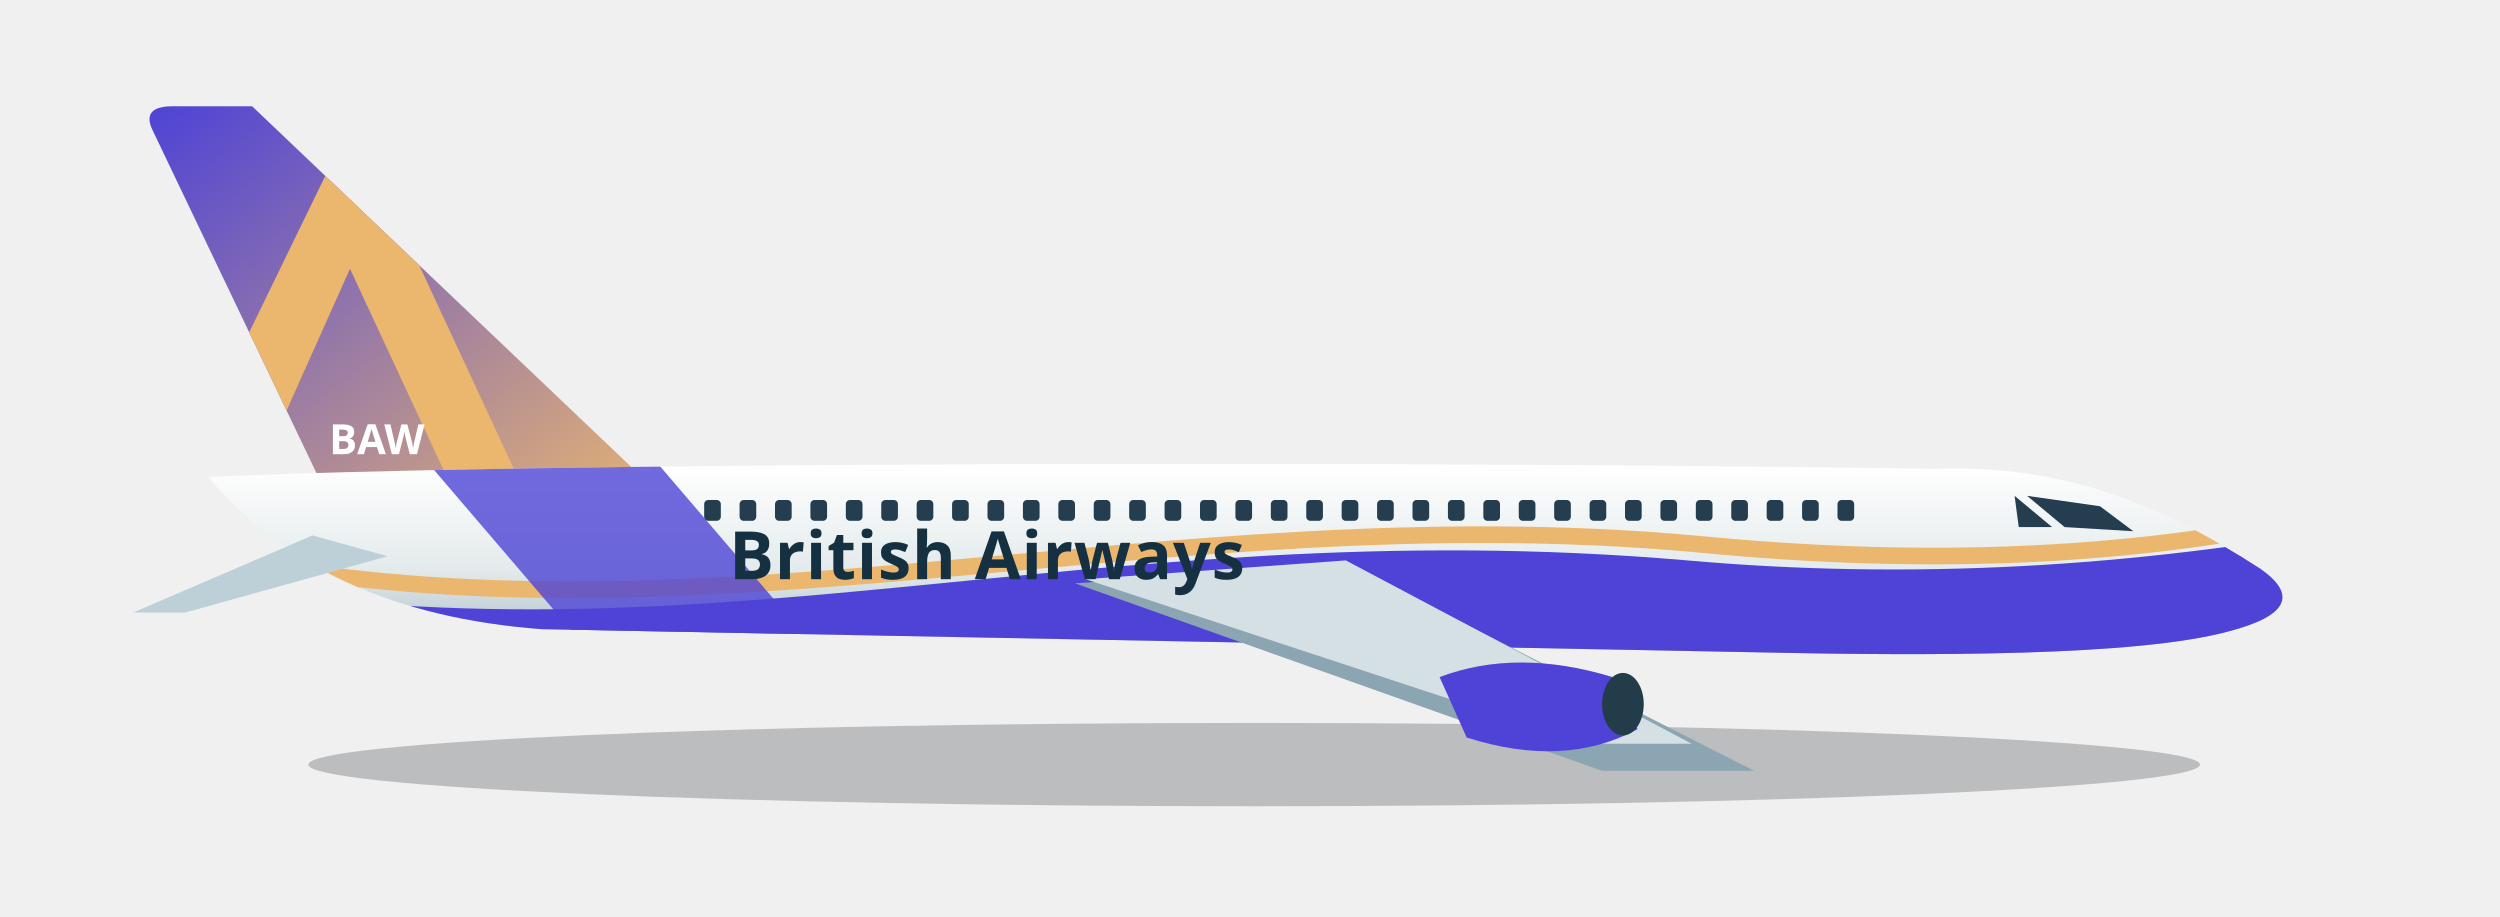
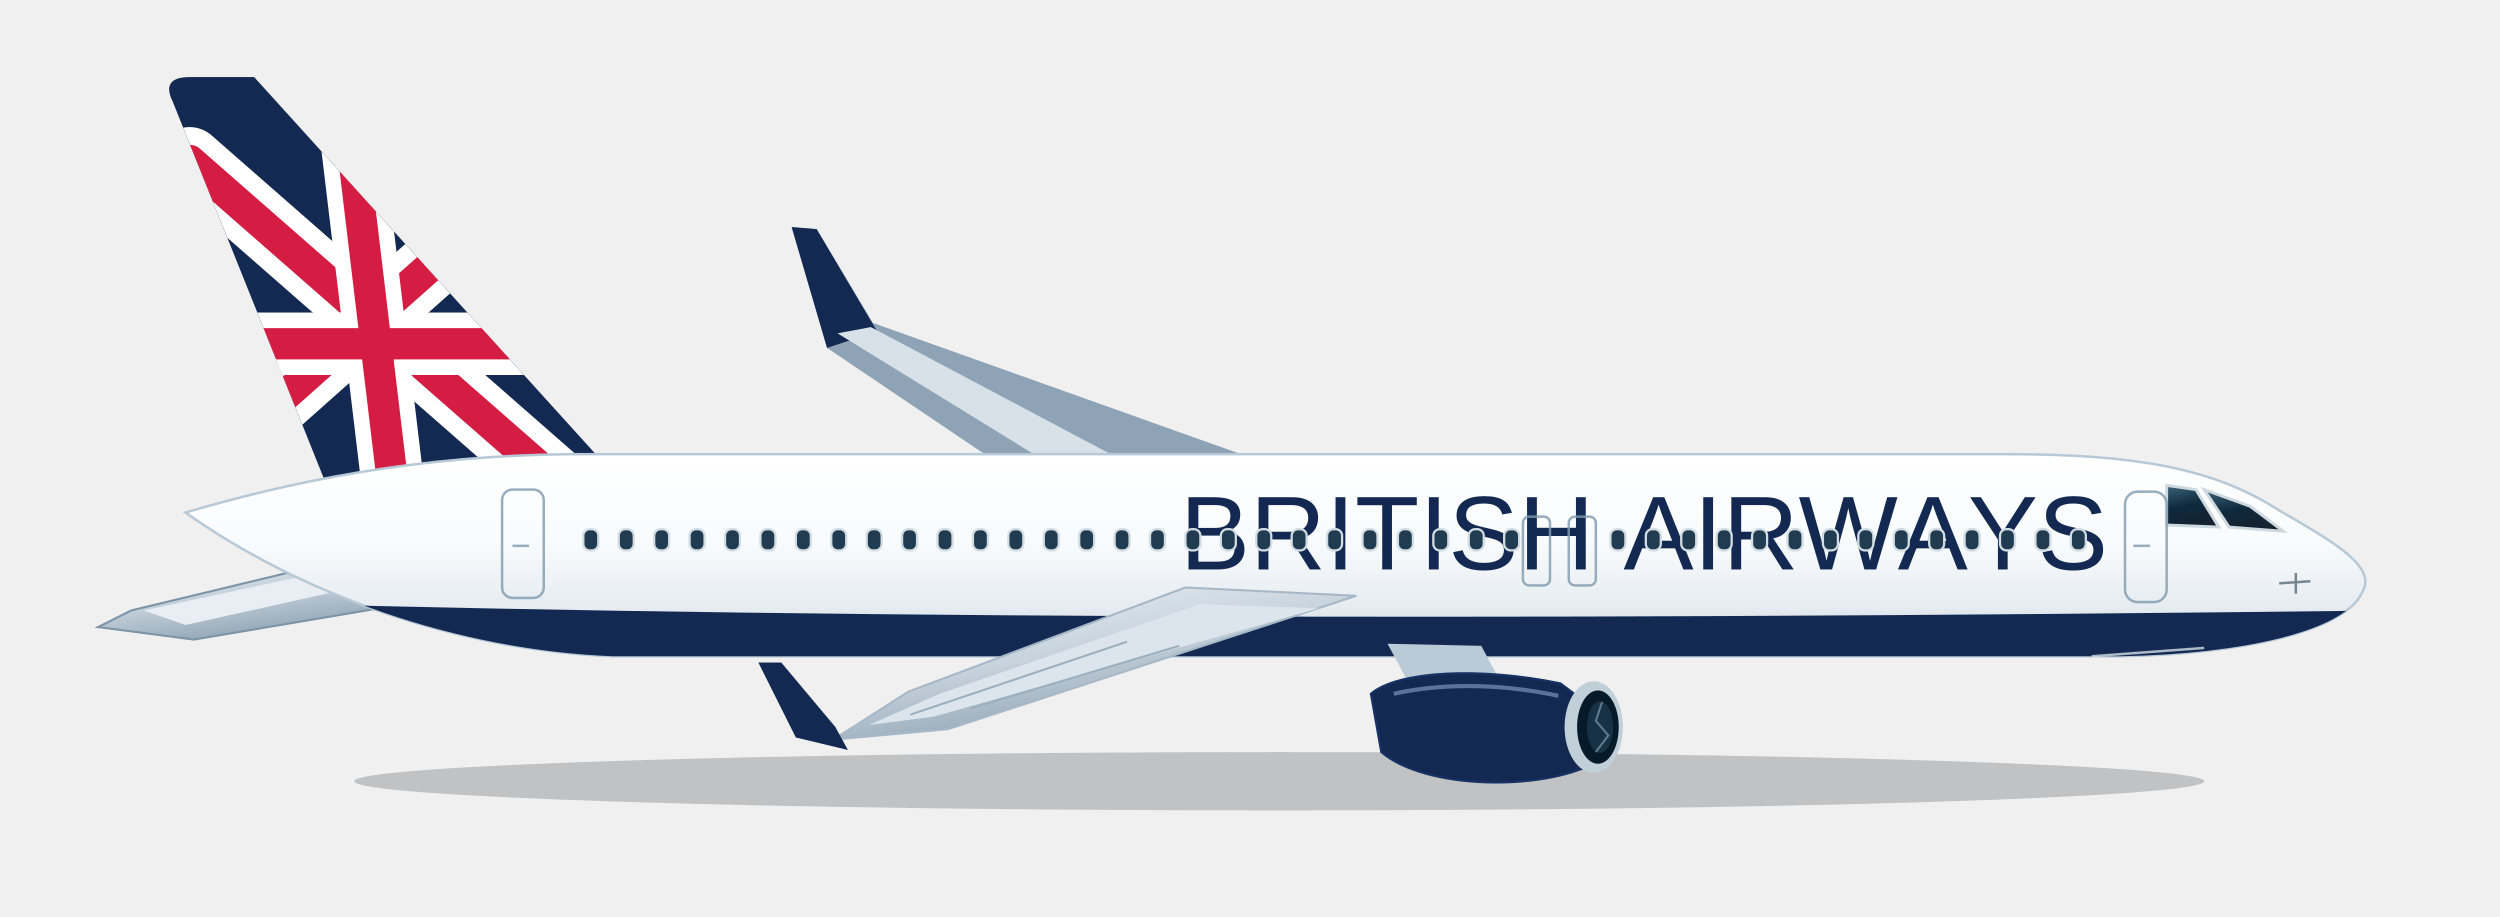
- <svg xmlns="http://www.w3.org/2000/svg" width="1200" height="440" viewBox="0 0 1200 440">
+ <svg xmlns="http://www.w3.org/2000/svg" width="1200" height="440" viewBox="0 0 1200 440" role="img" aria-labelledby="title desc">
  <defs>
-     <linearGradient id="body" x1="0" y1="0" x2="0" y2="1">
-       <stop offset="0" stop-color="#FFFFFF" />
-       <stop offset=".55" stop-color="#E4EBEC" />
-       <stop offset="1" stop-color="#A4B9C3" />
+     <linearGradient id="fuselage" x1="0" y1="0" x2="0" y2="1">
+       <stop stop-color="#FFFFFF" />
+       <stop offset=".45" stop-color="#F8FBFD" />
+       <stop offset=".77" stop-color="#E5EBF0" />
+       <stop offset="1" stop-color="#B7C5D1" />
    </linearGradient>
-     <linearGradient id="tail" x1="0" y1="0" x2="1" y2="1">
-       <stop stop-color="#4E43D6" />
-       <stop offset="1" stop-color="#EBB76F" />
+     <linearGradient id="blue" x1="0" y1="0" x2="0" y2="1">
+       <stop stop-color="#23429C" />
+       <stop offset=".48" stop-color="#15357E" />
+       <stop offset="1" stop-color="#081D56" />
    </linearGradient>
-     <clipPath id="bodyclip">
-       <path d="M100 229 C245 222 647 221 929 225 C991 223 1037 242 1085 273 Q1112 292 1070 303 C1026 315 927 315 838 313 L260 302 Q154 294 100 229 Z" />
+     <linearGradient id="wing" x1="0" y1="0" x2=".6" y2="1">
+       <stop stop-color="#F0F5F8" />
+       <stop offset=".52" stop-color="#C6D2DC" />
+       <stop offset="1" stop-color="#7E94A6" />
+     </linearGradient>
+     <linearGradient id="engine" x1="0" y1="0" x2="0" y2="1">
+       <stop stop-color="#132952" />
+       <stop offset=".25" stop-color="#132952" />
+       <stop offset=".65" stop-color="#132952" />
+       <stop offset="1" stop-color="#132952" />
+     </linearGradient>
+     <linearGradient id="glass" x1="0" y1="0" x2=".3" y2="1">
+       <stop stop-color="#3D6579" />
+       <stop offset=".55" stop-color="#0E293C" />
+       <stop offset="1" stop-color="#142231" />
+     </linearGradient>
+     <clipPath id="bodyClip">
+       <path d="M89 246C137 232 199 218 280 218H963C1026 218 1063 225 1094 245C1120 260 1141 272 1134 284C1126 303 1076 314 1018 315H294C219 312 144 285 89 246Z" />
    </clipPath>
-     <clipPath id="tailclip">
-       <path d="M160 244 L73 62 Q68 51 83 51 L121 51 L326 246 Z" />
+     <clipPath id="tailClip">
+       <path d="M164 251L83 49Q77 37 91 37H122L314 249Z" />
    </clipPath>
+     <g id="indigo-wordmark">
+       <g fill="none" stroke="currentColor" stroke-width="7" stroke-linecap="round" stroke-linejoin="round">
+         <path d="M4 2V54" />
+         <path d="M24 54V32C24 12 53 12 53 32V54" />
+         <path d="M99 2V54M99 36C99 12 66 12 66 36C66 60 99 60 99 36" />
+         <path d="M117 23V54" />
+         <path d="M177 12C165 -4 137 -1 131 22C123 49 146 66 167 52C178 45 182 36 180 29H157" />
+         <ellipse cx="211" cy="36" rx="17" ry="19" />
+       </g>
+       <circle cx="117" cy="5" r="4.1" fill="currentColor" />
+     </g>
  </defs>
-   <ellipse cx="602" cy="367" rx="454" ry="20" fill="#020B12" opacity=".22" />
-   <path d="M160 244 L73 62 Q68 51 83 51 L121 51 L326 246 Z" fill="url(#tail)" />
-   <g clip-path="url(#tailclip)" fill="#EBB76F">
-     <path d="M79 243 L169 58 L255 243 L221 243 L168 129 L117 243 Z" />
+   <ellipse cx="614" cy="375" rx="444" ry="14" fill="#020A16" opacity=".20" />
+   <path d="M526 254L397 167L380 109L392 110L419 155L663 242Z" fill="#8EA4B6" />
+   <path d="M397 167L380 109L392 110L421 159Z" fill="#132952" />
+   <path d="M402 160L532 240L586 246L418 157Z" fill="#D7E1E7" />
+   <g clip-path="url(#tailClip)">
+     <path d="M164 251L83 49Q77 37 91 37H122L314 249Z" fill="#132952" />
+     <path d="M91 77L284 246M86 235L230 107" fill="none" stroke="#FFFFFF" stroke-width="32" stroke-linecap="round" stroke-linejoin="round" />
+     <path d="M91 77L284 246M86 235L230 107" fill="none" stroke="#D51C43" stroke-width="15" stroke-linecap="round" stroke-linejoin="round" />
+     <path d="M169 69L191 253M85 165L262 165" fill="none" stroke="#FFFFFF" stroke-width="30" stroke-linecap="round" stroke-linejoin="round" />
+     <path d="M169 69L191 253M85 165L262 165" fill="none" stroke="#D51C43" stroke-width="15" stroke-linecap="round" stroke-linejoin="round" />
  </g>
-   <path d="M100 229 C245 222 647 221 929 225 C991 223 1037 242 1085 273 Q1112 292 1070 303 C1026 315 927 315 838 313 L260 302 Q154 294 100 229 Z" fill="url(#body)" />
-   <g clip-path="url(#bodyclip)">
-     <path d="M73 275 C331 327 520 244 810 269 Q968 283 1134 252 L1142 335 L74 335 Z" fill="#4E43D6" />
-     <path d="M98 266 C332 316 557 238 813 261 Q985 278 1122 246" fill="none" stroke="#EBB76F" stroke-width="8" />
-     <path d="M195 210 L305 210 L400 321 L290 321 Z" fill="#4E43D6" opacity=".8" />
+   <path d="M196 261L63 293L47 301L93 307L253 280Z" fill="url(#wing)" stroke="#7D94A7" stroke-width="1" />
+   <path d="M69 293L190 267L224 270L89 300Z" fill="#E8EEF3" />
+   <path d="M89 246C137 232 199 218 280 218H963C1026 218 1063 225 1094 245C1120 260 1141 272 1134 284C1126 303 1076 314 1018 315H294C219 312 144 285 89 246Z" fill="url(#fuselage)" stroke="#B7C8D6" stroke-width="1.2" />
+   <g clip-path="url(#bodyClip)">
+     <path d="M75 288Q490 301 1146 293V340H75Z" fill="#132952" />
+     <svg width="440" height="54" viewBox="0 0 872.654 72.813" x="570" y="229" preserveAspectRatio="xMinYMid meet">
+       <g transform="translate(-7.203 70.828)">
+         <path d="M61.422 -19.391 Q61.422 -14.156 59.375 -10.469 Q57.328 -6.781 53.859 -4.469 Q50.391 -2.156 45.797 -1.078 Q41.219 -0.000 36.141 -0.000 L8.203 -0.000 L8.203 -68.797 L33.203 -68.797 Q38.922 -68.797 43.406 -67.844 Q47.906 -66.891 51.031 -64.844 Q54.156 -62.797 55.781 -59.641 Q57.422 -56.500 57.422 -52.094 Q57.422 -49.219 56.609 -46.672 Q55.813 -44.141 54.172 -42.063 Q52.547 -39.984 50.078 -38.500 Q47.609 -37.016 44.344 -36.281 Q48.484 -35.797 51.688 -34.375 Q54.891 -32.953 57.031 -30.750 Q59.188 -28.563 60.297 -25.656 Q61.422 -22.750 61.422 -19.391 ZM48.047 -50.984 Q48.047 -56.547 44.234 -58.938 Q40.438 -61.328 33.203 -61.328 L17.531 -61.328 L17.531 -39.547 L33.203 -39.547 Q37.313 -39.547 40.141 -40.344 Q42.969 -41.156 44.719 -42.641 Q46.484 -44.141 47.266 -46.234 Q48.047 -48.344 48.047 -50.984 ZM52.000 -20.125 Q52.000 -23.391 50.797 -25.688 Q49.609 -27.984 47.359 -29.438 Q45.125 -30.906 41.969 -31.594 Q38.813 -32.281 34.906 -32.281 L17.531 -32.281 L17.531 -7.469 L35.641 -7.469 Q39.203 -7.469 42.203 -8.047 Q45.219 -8.641 47.391 -10.109 Q49.563 -11.578 50.781 -14.016 Q52.000 -16.453 52.000 -20.125 ZM123.543 0.000 L105.668 -28.563 L84.230 -28.563 L84.230 0.000 L74.902 0.000 L74.902 -68.797 L107.277 -68.797 Q113.137 -68.797 117.652 -67.453 Q122.168 -66.109 125.246 -63.563 Q128.324 -61.031 129.934 -57.375 Q131.543 -53.719 131.543 -49.125 Q131.543 -45.844 130.590 -42.672 Q129.637 -39.500 127.590 -36.859 Q125.543 -34.234 122.355 -32.328 Q119.184 -30.422 114.746 -29.641 L134.277 0.000 L123.543 0.000 ZM122.168 -49.031 Q122.168 -52.156 121.090 -54.438 Q120.027 -56.734 117.965 -58.266 Q115.918 -59.813 112.980 -60.563 Q110.059 -61.328 106.355 -61.328 L84.230 -61.328 L84.230 -35.938 L106.746 -35.938 Q110.746 -35.938 113.668 -36.938 Q116.605 -37.938 118.480 -39.688 Q120.355 -41.453 121.262 -43.844 Q122.168 -46.234 122.168 -49.031 ZM148.150 0.000 L148.150 -68.797 L157.479 -68.797 L157.479 0.000 L148.150 0.000 ZM201.855 -61.188 L201.855 0.000 L192.574 0.000 L192.574 -61.188 L168.949 -61.188 L168.949 -68.797 L225.496 -68.797 L225.496 -61.188 L201.855 -61.188 ZM237.018 0.000 L237.018 -68.797 L246.346 -68.797 L246.346 0.000 L237.018 0.000 ZM317.676 -19.000 Q317.676 -14.656 315.988 -10.984 Q314.301 -7.328 310.785 -4.656 Q307.270 -2.000 301.926 -0.500 Q296.582 0.984 289.254 0.984 Q276.410 0.984 269.238 -3.516 Q262.066 -8.016 260.113 -16.500 L269.145 -18.313 Q269.832 -15.625 271.238 -13.422 Q272.660 -11.234 275.066 -9.641 Q277.488 -8.063 281.051 -7.172 Q284.613 -6.297 289.598 -6.297 Q293.754 -6.297 297.223 -7.000 Q300.691 -7.719 303.176 -9.172 Q305.660 -10.641 307.051 -12.953 Q308.441 -15.281 308.441 -18.500 Q308.441 -21.875 306.910 -23.969 Q305.379 -26.078 302.582 -27.438 Q299.801 -28.813 295.941 -29.734 Q292.098 -30.672 287.410 -31.734 Q284.520 -32.375 281.613 -33.125 Q278.707 -33.891 276.051 -34.938 Q273.395 -35.984 271.051 -37.391 Q268.707 -38.813 266.988 -40.797 Q265.285 -42.781 264.301 -45.391 Q263.332 -48.000 263.332 -51.422 Q263.332 -56.297 265.301 -59.781 Q267.285 -63.281 270.801 -65.531 Q274.316 -67.781 279.098 -68.797 Q283.895 -69.828 289.457 -69.828 Q295.848 -69.828 300.379 -68.828 Q304.926 -67.828 308.051 -65.813 Q311.176 -63.813 313.051 -60.859 Q314.941 -57.906 316.066 -54.000 L306.879 -52.391 Q306.207 -54.891 304.910 -56.844 Q303.613 -58.797 301.504 -60.109 Q299.410 -61.422 296.410 -62.109 Q293.410 -62.797 289.363 -62.797 Q284.566 -62.797 281.316 -61.938 Q278.082 -61.078 276.098 -59.609 Q274.129 -58.156 273.270 -56.172 Q272.410 -54.203 272.410 -51.906 Q272.410 -48.828 273.941 -46.844 Q275.488 -44.875 278.129 -43.547 Q280.770 -42.234 284.223 -41.359 Q287.691 -40.484 291.598 -39.594 Q294.770 -38.875 297.926 -38.109 Q301.082 -37.359 303.957 -36.297 Q306.832 -35.250 309.348 -33.828 Q311.863 -32.422 313.723 -30.375 Q315.582 -28.328 316.629 -25.531 Q317.676 -22.750 317.676 -19.000 ZM377.000 0.000 L377.000 -31.891 L339.797 -31.891 L339.797 0.000 L330.469 0.000 L330.469 -68.797 L339.797 -68.797 L339.797 -39.703 L377.000 -39.703 L377.000 -68.797 L386.328 -68.797 L386.328 0.000 L377.000 0.000 ZM479.250 0.000 L471.391 -20.125 L440.047 -20.125 L432.125 0.000 L422.469 0.000 L450.531 -68.797 L461.141 -68.797 L488.766 0.000 L479.250 0.000 ZM459.766 -50.094 Q458.984 -52.047 458.266 -54.047 Q457.563 -56.063 457.031 -57.688 Q456.500 -59.328 456.125 -60.422 Q455.766 -61.531 455.719 -61.766 Q455.609 -61.531 455.266 -60.406 Q454.938 -59.281 454.375 -57.609 Q453.813 -55.953 453.094 -53.953 Q452.391 -51.953 451.656 -50.000 L442.875 -27.391 L468.609 -27.391 L459.766 -50.094 ZM498.199 0.000 L498.199 -68.797 L507.527 -68.797 L507.527 0.000 L498.199 0.000 ZM573.592 0.000 L555.717 -28.563 L534.279 -28.563 L534.279 0.000 L524.951 0.000 L524.951 -68.797 L557.326 -68.797 Q563.186 -68.797 567.701 -67.453 Q572.217 -66.109 575.295 -63.563 Q578.373 -61.031 579.982 -57.375 Q581.592 -53.719 581.592 -49.125 Q581.592 -45.844 580.639 -42.672 Q579.686 -39.500 577.639 -36.859 Q575.592 -34.234 572.404 -32.328 Q569.232 -30.422 564.795 -29.641 L584.326 0.000 L573.592 0.000 ZM572.217 -49.031 Q572.217 -52.156 571.139 -54.438 Q570.076 -56.734 568.014 -58.266 Q565.967 -59.813 563.029 -60.563 Q560.107 -61.328 556.404 -61.328 L534.279 -61.328 L534.279 -35.938 L556.795 -35.938 Q560.795 -35.938 563.717 -36.938 Q566.654 -37.938 568.529 -39.688 Q570.404 -41.453 571.311 -43.844 Q572.217 -46.234 572.217 -49.031 ZM662.746 0.000 L651.605 0.000 L639.699 -43.703 Q639.168 -45.563 638.543 -48.094 Q637.934 -50.641 637.449 -52.938 Q636.871 -55.609 636.277 -58.406 Q635.652 -55.563 635.059 -52.875 Q634.527 -50.531 633.934 -48.047 Q633.355 -45.563 632.809 -43.703 L620.809 0.000 L609.668 0.000 L589.402 -68.797 L599.121 -68.797 L611.480 -25.094 Q612.309 -22.016 613.059 -18.984 Q613.824 -15.969 614.355 -13.578 Q614.996 -10.750 615.527 -8.203 Q616.262 -11.578 617.043 -14.844 Q617.387 -16.219 617.730 -17.719 Q618.074 -19.234 618.434 -20.703 Q618.793 -22.172 619.152 -23.516 Q619.527 -24.859 619.824 -25.984 L631.793 -68.797 L640.730 -68.797 L652.684 -25.984 Q652.980 -24.859 653.340 -23.516 Q653.715 -22.172 654.074 -20.719 Q654.449 -19.281 654.777 -17.766 Q655.121 -16.266 655.465 -14.891 Q656.246 -11.625 656.980 -8.203 Q657.027 -8.203 657.418 -9.891 Q657.809 -11.578 658.387 -14.109 Q658.980 -16.656 659.684 -19.609 Q660.402 -22.563 661.137 -25.094 L673.293 -68.797 L683.012 -68.797 L662.746 0.000 ZM740.334 0.000 L732.475 -20.125 L701.131 -20.125 L693.209 0.000 L683.553 0.000 L711.615 -68.797 L722.225 -68.797 L749.850 0.000 L740.334 0.000 ZM720.850 -50.094 Q720.068 -52.047 719.350 -54.047 Q718.646 -56.063 718.115 -57.688 Q717.584 -59.328 717.209 -60.422 Q716.850 -61.531 716.803 -61.766 Q716.693 -61.531 716.350 -60.406 Q716.021 -59.281 715.459 -57.609 Q714.896 -55.953 714.178 -53.953 Q713.475 -51.953 712.740 -50.000 L703.959 -27.391 L729.693 -27.391 L720.850 -50.094 ZM787.986 -28.516 L787.986 0.000 L778.705 0.000 L778.705 -28.516 L752.252 -68.797 L762.502 -68.797 L783.455 -36.031 L804.299 -68.797 L814.549 -68.797 L787.986 -28.516 ZM878.857 -19.000 Q878.857 -14.656 877.170 -10.984 Q875.482 -7.328 871.967 -4.656 Q868.451 -2.000 863.107 -0.500 Q857.764 0.984 850.436 0.984 Q837.592 0.984 830.420 -3.516 Q823.248 -8.016 821.295 -16.500 L830.326 -18.313 Q831.014 -15.625 832.420 -13.422 Q833.842 -11.234 836.248 -9.641 Q838.670 -8.063 842.232 -7.172 Q845.795 -6.297 850.779 -6.297 Q854.936 -6.297 858.404 -7.000 Q861.873 -7.719 864.357 -9.172 Q866.842 -10.641 868.232 -12.953 Q869.623 -15.281 869.623 -18.500 Q869.623 -21.875 868.092 -23.969 Q866.561 -26.078 863.764 -27.438 Q860.982 -28.813 857.123 -29.734 Q853.279 -30.672 848.592 -31.734 Q845.701 -32.375 842.795 -33.125 Q839.889 -33.891 837.232 -34.938 Q834.576 -35.984 832.232 -37.391 Q829.889 -38.813 828.170 -40.797 Q826.467 -42.781 825.482 -45.391 Q824.514 -48.000 824.514 -51.422 Q824.514 -56.297 826.482 -59.781 Q828.467 -63.281 831.982 -65.531 Q835.498 -67.781 840.279 -68.797 Q845.076 -69.828 850.639 -69.828 Q857.029 -69.828 861.561 -68.828 Q866.107 -67.828 869.232 -65.813 Q872.357 -63.813 874.232 -60.859 Q876.123 -57.906 877.248 -54.000 L868.061 -52.391 Q867.389 -54.891 866.092 -56.844 Q864.795 -58.797 862.686 -60.109 Q860.592 -61.422 857.592 -62.109 Q854.592 -62.797 850.545 -62.797 Q845.748 -62.797 842.498 -61.938 Q839.264 -61.078 837.279 -59.609 Q835.311 -58.156 834.451 -56.172 Q833.592 -54.203 833.592 -51.906 Q833.592 -48.828 835.123 -46.844 Q836.670 -44.875 839.311 -43.547 Q841.951 -42.234 845.404 -41.359 Q848.873 -40.484 852.779 -39.594 Q855.951 -38.875 859.107 -38.109 Q862.264 -37.359 865.139 -36.297 Q868.014 -35.250 870.529 -33.828 Q873.045 -32.422 874.904 -30.375 Q876.764 -28.328 877.811 -25.531 Q878.857 -22.750 878.857 -19.000 Z" fill="#132952" />
+       </g>
+     </svg>
  </g>
-   <g fill="#243E50">
-     <rect x="338" y="240" width="8" height="10" rx="2" />
-     <rect x="355" y="240" width="8" height="10" rx="2" />
-     <rect x="372" y="240" width="8" height="10" rx="2" />
-     <rect x="389" y="240" width="8" height="10" rx="2" />
-     <rect x="406" y="240" width="8" height="10" rx="2" />
-     <rect x="423" y="240" width="8" height="10" rx="2" />
-     <rect x="440" y="240" width="8" height="10" rx="2" />
-     <rect x="457" y="240" width="8" height="10" rx="2" />
-     <rect x="474" y="240" width="8" height="10" rx="2" />
-     <rect x="491" y="240" width="8" height="10" rx="2" />
-     <rect x="508" y="240" width="8" height="10" rx="2" />
-     <rect x="525" y="240" width="8" height="10" rx="2" />
-     <rect x="542" y="240" width="8" height="10" rx="2" />
-     <rect x="559" y="240" width="8" height="10" rx="2" />
-     <rect x="576" y="240" width="8" height="10" rx="2" />
-     <rect x="593" y="240" width="8" height="10" rx="2" />
-     <rect x="610" y="240" width="8" height="10" rx="2" />
-     <rect x="627" y="240" width="8" height="10" rx="2" />
-     <rect x="644" y="240" width="8" height="10" rx="2" />
-     <rect x="661" y="240" width="8" height="10" rx="2" />
-     <rect x="678" y="240" width="8" height="10" rx="2" />
-     <rect x="695" y="240" width="8" height="10" rx="2" />
-     <rect x="712" y="240" width="8" height="10" rx="2" />
-     <rect x="729" y="240" width="8" height="10" rx="2" />
-     <rect x="746" y="240" width="8" height="10" rx="2" />
-     <rect x="763" y="240" width="8" height="10" rx="2" />
-     <rect x="780" y="240" width="8" height="10" rx="2" />
-     <rect x="797" y="240" width="8" height="10" rx="2" />
-     <rect x="814" y="240" width="8" height="10" rx="2" />
-     <rect x="831" y="240" width="8" height="10" rx="2" />
-     <rect x="848" y="240" width="8" height="10" rx="2" />
-     <rect x="865" y="240" width="8" height="10" rx="2" />
-     <rect x="882" y="240" width="8" height="10" rx="2" />
-     <path d="M973 238 L1008 243 L1024 255 L991 253 Z" />
-     <path d="M967 238 L985 253 L969 253 Z" />
+   <g fill="#213C50" stroke="#D2DCE3" stroke-width="1.1">
+     <rect x="280" y="254" width="7.2" height="10.2" rx="3.1" />
+     <rect x="297" y="254" width="7.2" height="10.2" rx="3.1" />
+     <rect x="314" y="254" width="7.2" height="10.2" rx="3.1" />
+     <rect x="331" y="254" width="7.2" height="10.2" rx="3.1" />
+     <rect x="348" y="254" width="7.2" height="10.2" rx="3.1" />
+     <rect x="365" y="254" width="7.2" height="10.2" rx="3.1" />
+     <rect x="382" y="254" width="7.2" height="10.2" rx="3.1" />
+     <rect x="399" y="254" width="7.2" height="10.2" rx="3.1" />
+     <rect x="416" y="254" width="7.2" height="10.2" rx="3.1" />
+     <rect x="433" y="254" width="7.2" height="10.2" rx="3.1" />
+     <rect x="450" y="254" width="7.2" height="10.2" rx="3.1" />
+     <rect x="467" y="254" width="7.2" height="10.2" rx="3.1" />
+     <rect x="484" y="254" width="7.2" height="10.2" rx="3.1" />
+     <rect x="501" y="254" width="7.2" height="10.2" rx="3.1" />
+     <rect x="518" y="254" width="7.2" height="10.2" rx="3.1" />
+     <rect x="535" y="254" width="7.2" height="10.2" rx="3.1" />
+     <rect x="552" y="254" width="7.2" height="10.2" rx="3.1" />
+     <rect x="569" y="254" width="7.2" height="10.2" rx="3.1" />
+     <rect x="586" y="254" width="7.2" height="10.2" rx="3.1" />
+     <rect x="603" y="254" width="7.2" height="10.2" rx="3.1" />
+     <rect x="620" y="254" width="7.2" height="10.2" rx="3.1" />
+     <rect x="637" y="254" width="7.2" height="10.2" rx="3.1" />
+     <rect x="654" y="254" width="7.2" height="10.2" rx="3.1" />
+     <rect x="671" y="254" width="7.2" height="10.2" rx="3.1" />
+     <rect x="688" y="254" width="7.2" height="10.2" rx="3.1" />
+     <rect x="705" y="254" width="7.2" height="10.2" rx="3.1" />
+     <rect x="722" y="254" width="7.2" height="10.2" rx="3.1" />
+     <rect x="773" y="254" width="7.2" height="10.2" rx="3.1" />
+     <rect x="790" y="254" width="7.2" height="10.2" rx="3.1" />
+     <rect x="807" y="254" width="7.2" height="10.2" rx="3.1" />
+     <rect x="824" y="254" width="7.2" height="10.2" rx="3.1" />
+     <rect x="841" y="254" width="7.2" height="10.2" rx="3.1" />
+     <rect x="858" y="254" width="7.2" height="10.2" rx="3.1" />
+     <rect x="875" y="254" width="7.2" height="10.2" rx="3.1" />
+     <rect x="892" y="254" width="7.2" height="10.2" rx="3.1" />
+     <rect x="909" y="254" width="7.2" height="10.2" rx="3.1" />
+     <rect x="926" y="254" width="7.2" height="10.2" rx="3.1" />
+     <rect x="943" y="254" width="7.2" height="10.2" rx="3.1" />
+     <rect x="960" y="254" width="7.2" height="10.2" rx="3.1" />
+     <rect x="977" y="254" width="7.2" height="10.2" rx="3.1" />
+     <rect x="994" y="254" width="7.2" height="10.2" rx="3.1" />
  </g>
-   <path d="M516 280 L769 370 L842 370 L647 271 Z" fill="#8BA5B2" />
-   <path d="M521 278 L761 357 L812 357 L646 269 Z" fill="#D4E0E4" />
-   <path d="M691 325 Q728 311 774 325 L786 350 Q751 369 704 354 Z" fill="#4E43D6" />
-   <ellipse cx="779" cy="338" rx="10" ry="15" fill="#233C4A" />
-   <path d="M186 267 L89 294 L64 294 L150 257 Z" fill="#BDCFD7" />
-   <text id="airline-name" x="350" y="278" font-family="sans-serif" font-size="32.00" font-weight="bold" letter-spacing="0.4" fill="#153040">British Airways</text>
-   <text x="158" y="218" font-family="sans-serif" font-size="20" font-weight="bold" fill="#FFFFFF">BAW</text>
+   <g fill="url(#glass)" stroke="#CED8DF" stroke-width="1.4">
+     <path d="M1058 235L1080 243L1096 255L1070 253Z" />
+     <path d="M1040 233L1054 235L1065 253L1040 252Z" />
+   </g>
+   <g fill="none" stroke="#819CAF" stroke-width="1.2" opacity=".82">
+     <rect x="1020" y="236" width="20" height="53" rx="6" />
+     <path d="M1024 262H1032" />
+     <rect x="241" y="235" width="20" height="52" rx="5" />
+     <path d="M246 262H254" />
+     <rect x="731" y="248" width="13" height="33" rx="3" />
+     <rect x="753" y="248" width="13" height="33" rx="3" />
+     <path d="M1094 280L1109 279M1102 275V285" stroke="#596E7D" />
+   </g>
+   <path d="M569 282L651 286L455 350L400 355L436 332Z" fill="url(#wing)" stroke="#A6B8C7" stroke-width="1" />
+   <path d="M576 290L633 292L448 344L417 348L451 333Z" fill="#DCE5EB" />
+   <path d="M541 308L437 343M566 310L466 340" stroke="#9BB0BF" stroke-width="1" />
+   <path d="M401 349L375 318L364 318L382 354L407 360Z" fill="#132952" />
+   <path d="M666 309L711 310L725 336L680 335Z" fill="#BACAD6" />
+   <path d="M658 333C671 322 710 320 749 328L769 343L766 366C740 380 684 379 663 361Z" fill="url(#engine)" stroke="#173264" stroke-width="1" />
+   <path d="M669 333C696 327 725 329 748 334" stroke="#7891BE" stroke-width="2" fill="none" opacity=".7" />
+   <ellipse cx="765" cy="349" rx="14" ry="22" fill="#C1CFD9" />
+   <ellipse cx="767" cy="349" rx="10" ry="17.6" fill="#071A2A" />
+   <ellipse cx="768" cy="349" rx="6.3" ry="12.4" fill="#163244" />
+   <path d="M769 337L766 346L772 353L766 361" stroke="#607A8C" stroke-width="1" fill="none" />
+   <path d="M1004 315L1058 311" stroke="#D3DEE6" stroke-width="1.2" opacity=".8" />
</svg>
